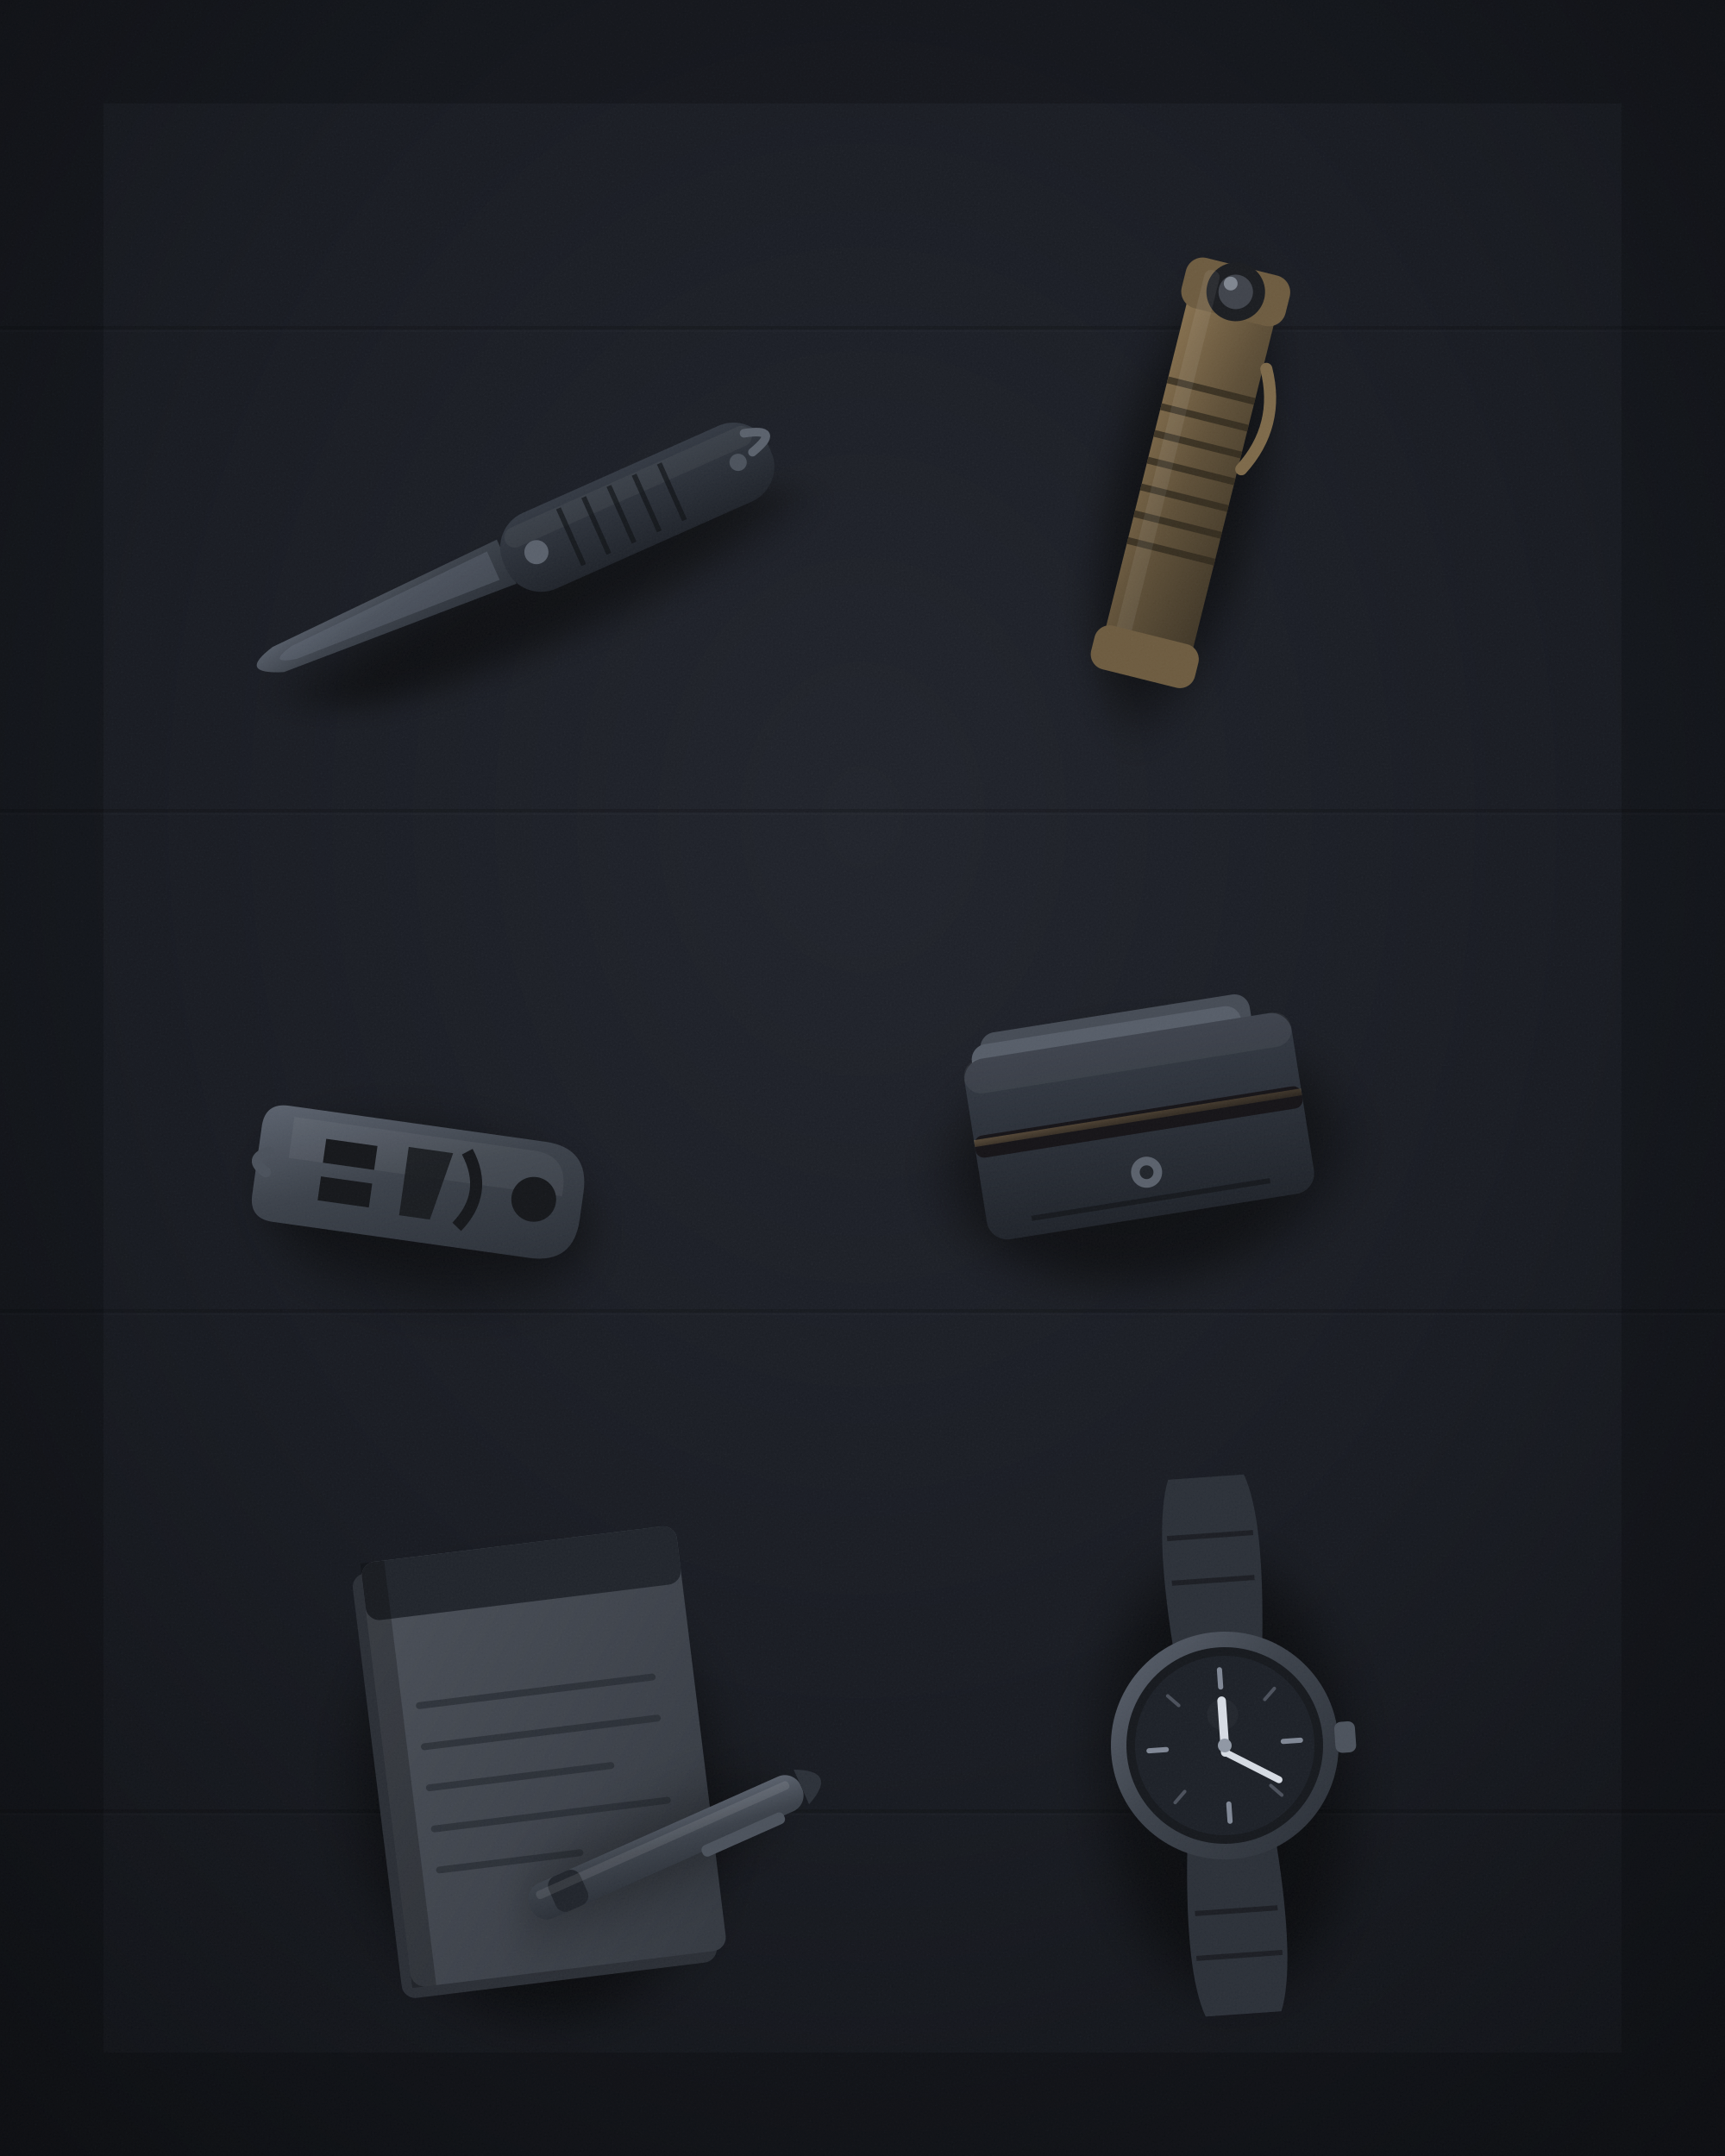
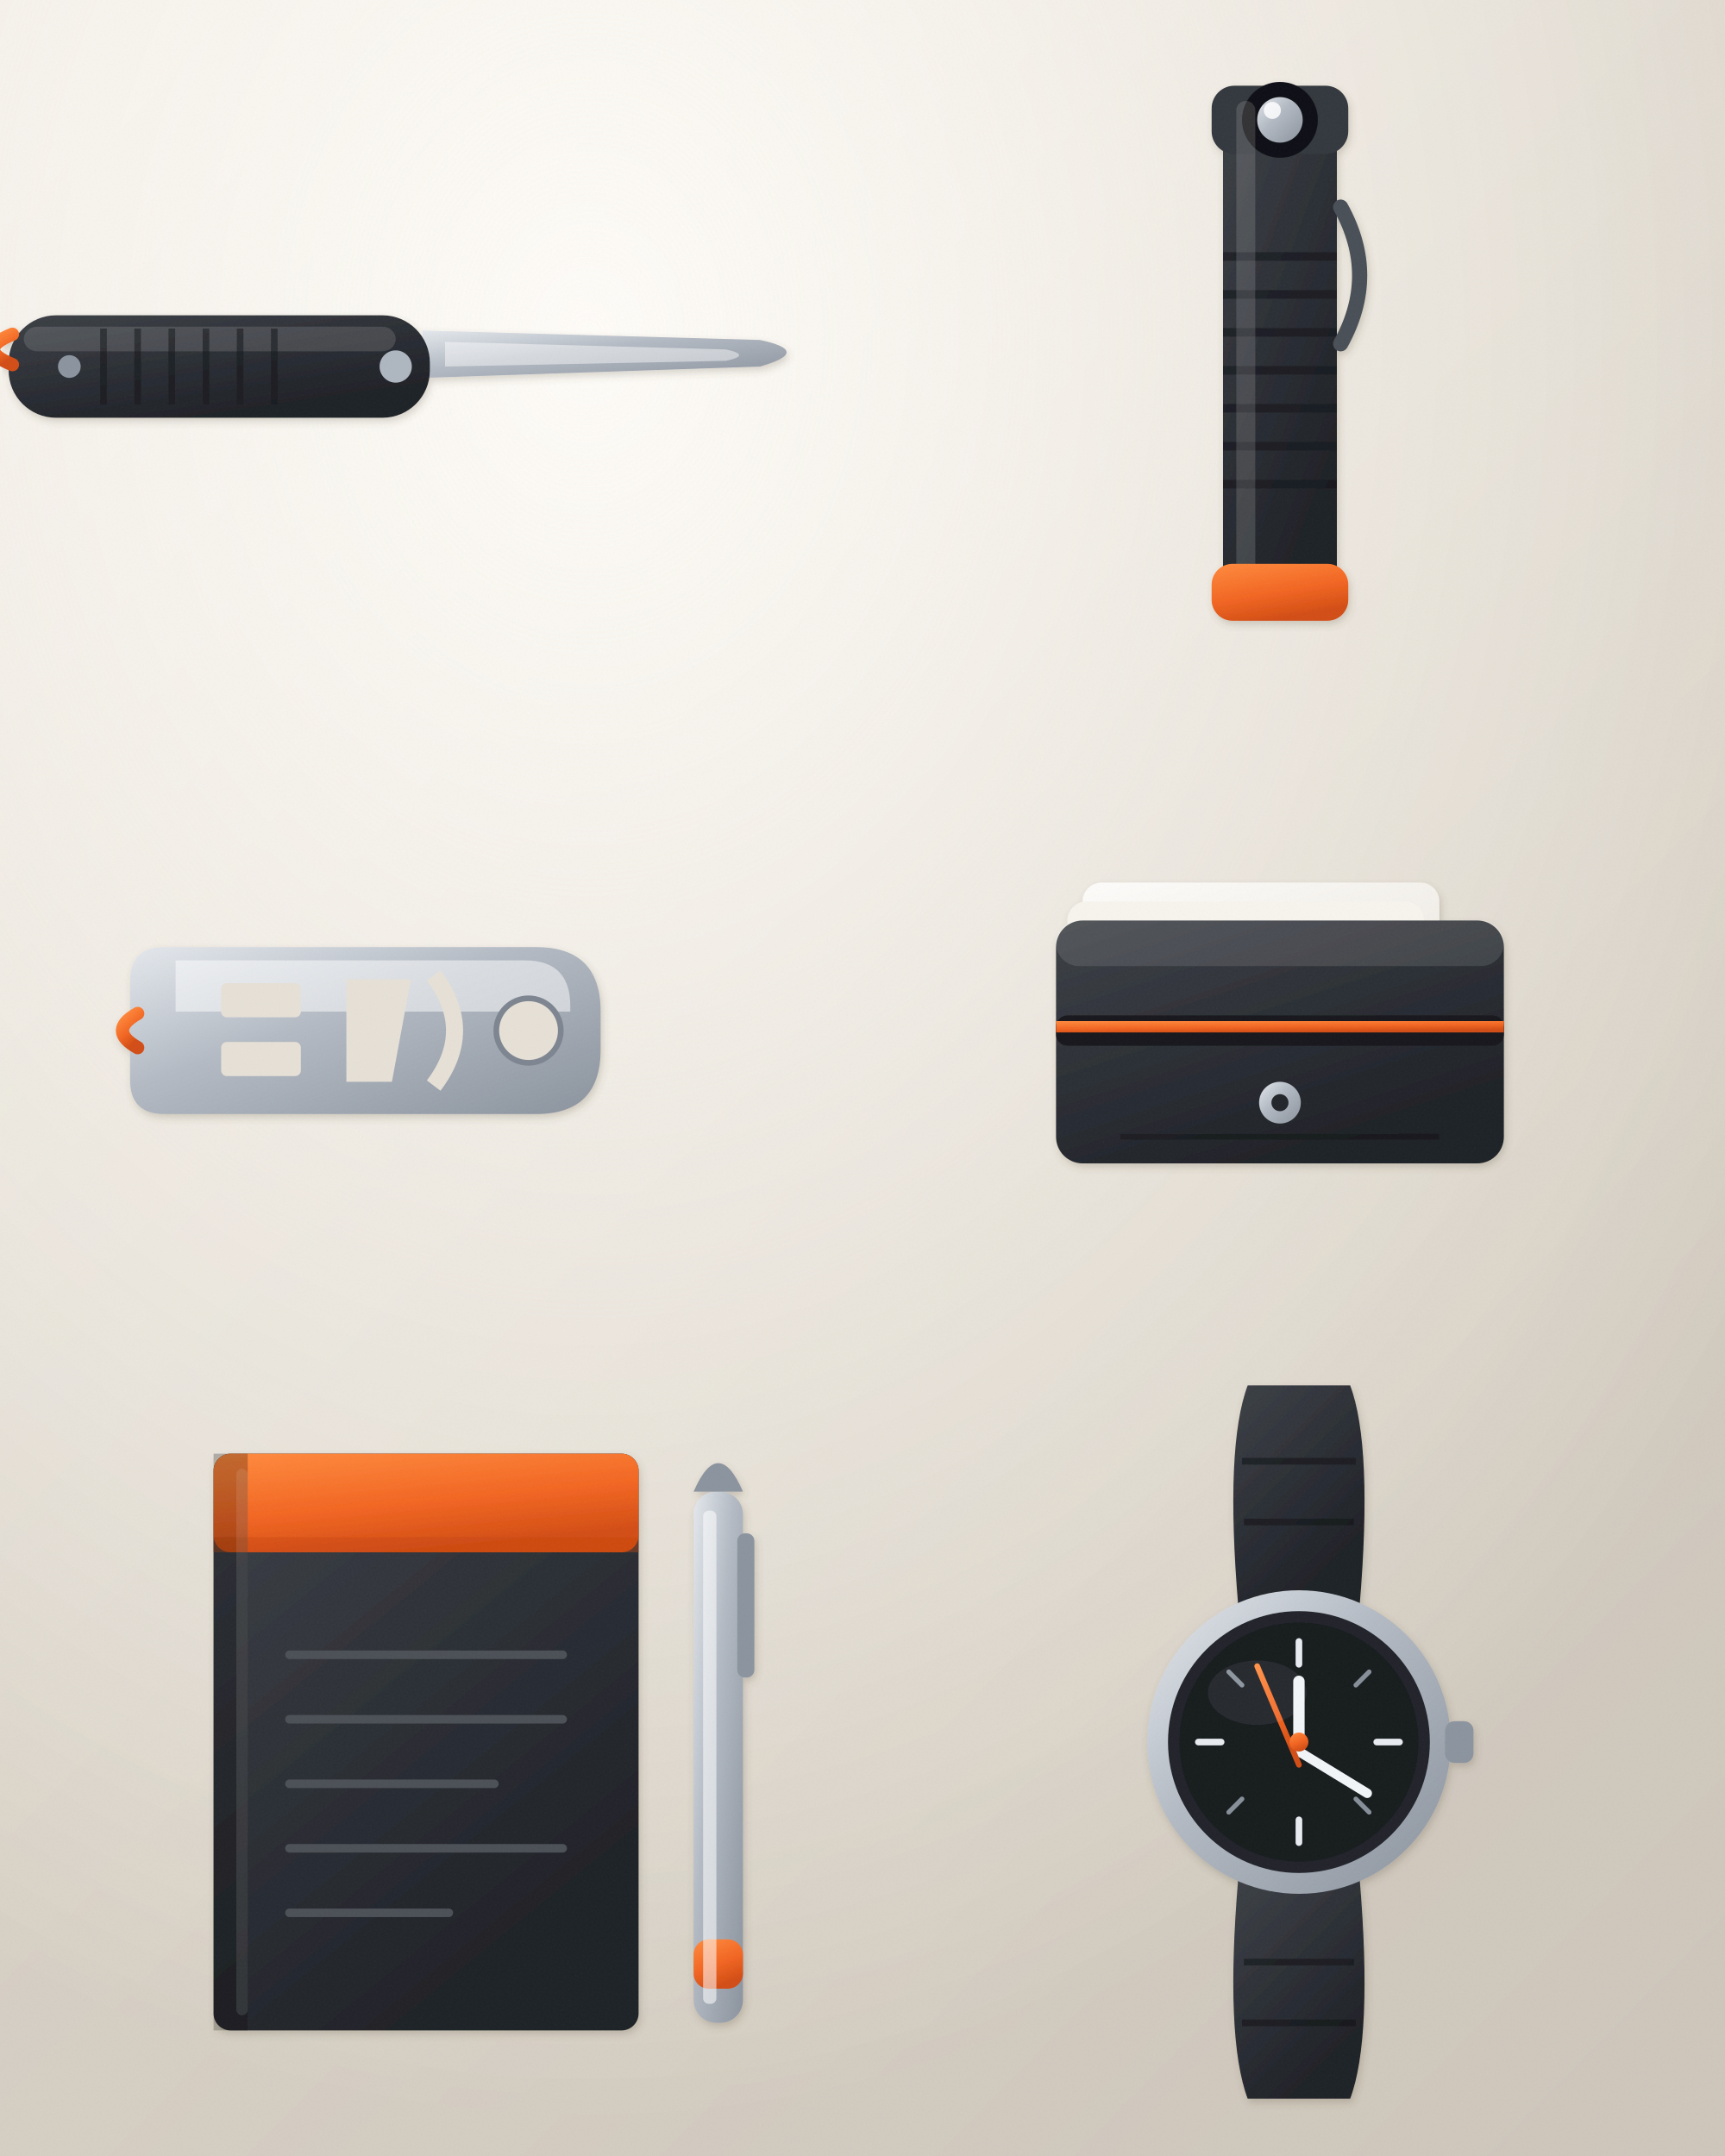
<svg xmlns="http://www.w3.org/2000/svg" viewBox="0 0 1000 1250" width="1000" height="1250" role="img" aria-label="Stylizowana scena EDC">
  <defs>
-     <radialGradient id="surface" cx="50%" cy="38%" r="78%">
-       <stop offset="0%" stop-color="#20232b" />
-       <stop offset="55%" stop-color="#171a21" />
-       <stop offset="100%" stop-color="#0e1015" />
+     <linearGradient id="surface" x1="0.1" y1="0" x2="0.9" y2="1">
+       <stop offset="0%" stop-color="#f0ebe3" />
+       <stop offset="45%" stop-color="#e6e0d6" />
+       <stop offset="100%" stop-color="#d9d2c7" />
+     </linearGradient>
+     <radialGradient id="light" cx="34%" cy="16%" r="82%">
+       <stop offset="0%" stop-color="#fffdf9" stop-opacity="0.95" />
+       <stop offset="55%" stop-color="#fffdf9" stop-opacity="0.25" />
+       <stop offset="100%" stop-color="#b9b1a4" stop-opacity="0.34" />
    </radialGradient>
+     <linearGradient id="body" x1="0" y1="0" x2="0.6" y2="1">
+       <stop offset="0%" stop-color="#3c4046" />
+       <stop offset="55%" stop-color="#2a2d33" />
+       <stop offset="100%" stop-color="#1d2025" />
+     </linearGradient>
    <linearGradient id="steel" x1="0" y1="0" x2="1" y2="1">
-       <stop offset="0%" stop-color="#5b626e" />
-       <stop offset="45%" stop-color="#3b414a" />
-       <stop offset="100%" stop-color="#2a2f37" />
+       <stop offset="0%" stop-color="#e4e8ed" />
+       <stop offset="42%" stop-color="#b3bac3" />
+       <stop offset="100%" stop-color="#8b939e" />
    </linearGradient>
-     <linearGradient id="dark" x1="0" y1="0" x2="0" y2="1">
-       <stop offset="0%" stop-color="#333943" />
-       <stop offset="100%" stop-color="#1f232a" />
+     <linearGradient id="orange" x1="0" y1="0" x2="0.4" y2="1">
+       <stop offset="0%" stop-color="#ff8a3d" />
+       <stop offset="60%" stop-color="#f26522" />
+       <stop offset="100%" stop-color="#d24d13" />
    </linearGradient>
-     <linearGradient id="brass" x1="0" y1="0" x2="1" y2="1">
-       <stop offset="0%" stop-color="#8a7350" />
-       <stop offset="50%" stop-color="#5e4f37" />
-       <stop offset="100%" stop-color="#3d3425" />
+     <linearGradient id="card" x1="0" y1="0" x2="0.5" y2="1">
+       <stop offset="0%" stop-color="#fdfcfa" />
+       <stop offset="100%" stop-color="#e8e3da" />
    </linearGradient>
-     <linearGradient id="paper" x1="0" y1="0" x2="1" y2="1">
-       <stop offset="0%" stop-color="#4a4f58" />
-       <stop offset="100%" stop-color="#333840" />
-     </linearGradient>
-     <filter id="soft" x="-40%" y="-40%" width="180%" height="180%">
-       <feGaussianBlur stdDeviation="14" />
+     <filter id="drop" x="-30%" y="-30%" width="170%" height="170%">
+       <feDropShadow dx="5" dy="11" stdDeviation="10" flood-color="#57503f" flood-opacity="0.30" />
+       <feDropShadow dx="1" dy="2" stdDeviation="2" flood-color="#57503f" flood-opacity="0.22" />
    </filter>
    <filter id="grain">
-       <feTurbulence type="fractalNoise" baseFrequency="0.9" numOctaves="3" result="n" />
+       <feTurbulence type="fractalNoise" baseFrequency="0.85" numOctaves="4" result="n" />
      <feColorMatrix in="n" type="saturate" values="0" />
      <feComponentTransfer>
-         <feFuncA type="linear" slope="0.055" />
+         <feFuncA type="linear" slope="0.05" />
      </feComponentTransfer>
    </filter>
  </defs>
  <rect width="1000" height="1250" fill="url(#surface)" />
-   <g opacity="0.5">
-     <path d="M0 190 H1000 M0 470 H1000 M0 760 H1000 M0 1050 H1000" stroke="#000" stroke-opacity="0.35" stroke-width="2" />
-     <path d="M0 192 H1000 M0 472 H1000 M0 762 H1000 M0 1052 H1000" stroke="#fff" stroke-opacity="0.025" stroke-width="1" />
-   </g>
-   <g transform="translate(300 325) rotate(-24)">
-     <ellipse cx="6" cy="26" rx="150" ry="26" fill="#000" opacity="0.5" filter="url(#soft)" />
-     <path d="M-6 -16 L-150 -12 Q-176 -6 -150 4 L-6 12 Z" fill="url(#steel)" />
-     <path d="M-14 -12 L-140 -8 Q-158 -4 -140 0 L-14 6 Z" fill="#6b7382" opacity="0.35" />
-     <rect x="-8" y="-24" width="168" height="48" rx="22" fill="url(#dark)" />
-     <rect x="-2" y="-19" width="156" height="12" rx="6" fill="#fff" opacity="0.045" />
-     <g stroke="#0d0f13" stroke-width="3" opacity="0.65">
-       <path d="M34 -18 V18 M50 -18 V18 M66 -18 V18 M82 -18 V18 M98 -18 V18" />
+   <rect width="1000" height="1250" fill="url(#light)" />
+   <g transform="translate(500 625) scale(1.1) translate(-500 -625)">
+     <g transform="translate(250 250)" filter="url(#drop)">
+       <path d="M18 -19 L196 -14 Q224 -8 196 0 L18 6 Z" fill="url(#steel)" />
+       <path d="M30 -13 L178 -9 Q192 -6 178 -3 L30 0 Z" fill="#fff" opacity="0.45" />
+       <rect x="-200" y="-27" width="222" height="54" rx="25" fill="url(#body)" />
+       <rect x="-192" y="-21" width="196" height="13" rx="7" fill="#fff" opacity="0.13" />
+       <g stroke="#14161a" stroke-width="3.5" opacity="0.55">
+         <path d="M-150 -20 V20 M-132 -20 V20 M-114 -20 V20 M-96 -20 V20 M-78 -20 V20 M-60 -20 V20" />
+       </g>
+       <circle cx="4" cy="0" r="8.5" fill="#aeb6c0" />
+       <circle cx="-168" cy="0" r="6" fill="#8b939e" />
+       <path d="M-198 -17 q-20 8 0 16" fill="none" stroke="url(#orange)" stroke-width="7" stroke-linecap="round" />
    </g>
-     <circle cx="12" cy="0" r="7" fill="#5a616c" />
-     <circle cx="140" cy="0" r="5" fill="#4b525c" />
-     <path d="M150 -14 q22 6 0 12" stroke="#5a616c" stroke-width="5" fill="none" stroke-linecap="round" />
-   </g>
-   <g transform="translate(690 275) rotate(14)">
-     <ellipse cx="0" cy="18" rx="42" ry="126" fill="#000" opacity="0.5" filter="url(#soft)" />
-     <rect x="-26" y="-118" width="52" height="236" rx="14" fill="url(#brass)" />
-     <rect x="-31" y="-124" width="62" height="30" rx="10" fill="#6d5b3f" />
-     <circle cx="0" cy="-109" r="17" fill="#1a1c20" />
-     <circle cx="0" cy="-109" r="10" fill="#3f434b" />
-     <circle cx="-4" cy="-113" r="4" fill="#9aa2ae" opacity="0.7" />
-     <g stroke="#2c2519" stroke-width="4" opacity="0.75">
-       <path d="M-26 -50 H26 M-26 -34 H26 M-26 -18 H26 M-26 -2 H26 M-26 14 H26 M-26 30 H26 M-26 46 H26" />
+     <g transform="translate(720 250)" filter="url(#drop)">
+       <rect x="-30" y="-140" width="60" height="272" rx="15" fill="url(#body)" />
+       <rect x="-36" y="-148" width="72" height="36" rx="12" fill="#33373d" />
+       <circle cx="0" cy="-130" r="20" fill="#0f1114" />
+       <circle cx="0" cy="-130" r="12" fill="url(#steel)" />
+       <circle cx="-4" cy="-135" r="4.5" fill="#fff" opacity="0.85" />
+       <g stroke="#12141a" stroke-width="4.5" opacity="0.6">
+         <path d="M-30 -58 H30 M-30 -38 H30 M-30 -18 H30 M-30 2 H30 M-30 22 H30 M-30 42 H30 M-30 62 H30" />
+       </g>
+       <rect x="-23" y="-140" width="10" height="272" rx="5" fill="#fff" opacity="0.14" />
+       <rect x="-36" y="104" width="72" height="30" rx="11" fill="url(#orange)" />
+       <path d="M32 -84 q20 36 0 72" fill="none" stroke="#4a4f57" stroke-width="8" stroke-linecap="round" />
    </g>
-     <rect x="-20" y="-118" width="9" height="236" rx="4" fill="#fff" opacity="0.07" />
-     <rect x="-31" y="96" width="62" height="26" rx="9" fill="#6d5b3f" />
-     <path d="M28 -70 q16 30 0 60" stroke="#7d6949" stroke-width="7" fill="none" stroke-linecap="round" />
-   </g>
-   <g transform="translate(250 687) rotate(8)">
-     <ellipse cx="0" cy="16" rx="96" ry="46" fill="#000" opacity="0.5" filter="url(#soft)" />
-     <path d="M-88 -34 h150 q26 0 26 26 v16 q0 26 -26 26 h-150 q-14 0 -14 -14 v-40 q0 -14 14 -14 z" fill="url(#steel)" />
-     <path d="M-84 -28 h140 q20 0 20 20 v4 h-160 z" fill="#fff" opacity="0.05" />
-     <circle cx="60" cy="0" r="13" fill="#14161a" />
-     <path d="M-64 -18 h30 v14 h-30 z" fill="#14161a" />
-     <path d="M-64 4 h30 v14 h-30 z" fill="#14161a" />
-     <path d="M-16 -20 l26 0 l-8 40 l-18 0 z" fill="#14161a" opacity="0.85" />
-     <path d="M18 -22 q16 22 0 44" stroke="#14161a" stroke-width="7" fill="none" />
-     <path d="M-96 -6 q-12 6 0 12" stroke="#4a515b" stroke-width="6" fill="none" stroke-linecap="round" />
-   </g>
-   <g transform="translate(660 650) rotate(-9)">
-     <ellipse cx="0" cy="22" rx="112" ry="72" fill="#000" opacity="0.5" filter="url(#soft)" />
-     <rect x="-84" y="-64" width="158" height="98" rx="9" fill="#454b55" />
-     <rect x="-90" y="-58" width="158" height="98" rx="9" fill="#565d68" />
-     <rect x="-96" y="-50" width="192" height="106" rx="12" fill="url(#dark)" />
-     <rect x="-96" y="-50" width="192" height="20" rx="10" fill="#fff" opacity="0.05" />
-     <rect x="-96" y="-6" width="192" height="13" rx="5" fill="#141216" />
-     <rect x="-96" y="-4" width="192" height="4" fill="url(#brass)" opacity="0.55" />
-     <circle cx="0" cy="30" r="9" fill="#5a616c" />
-     <circle cx="0" cy="30" r="4" fill="#20242a" />
-     <path d="M-70 46 h140" stroke="#0d0f13" stroke-width="3" opacity="0.6" />
-   </g>
-   <g transform="translate(310 1025)">
-     <g transform="rotate(-7)">
-       <ellipse cx="0" cy="16" rx="104" ry="132" fill="#000" opacity="0.5" filter="url(#soft)" />
-       <rect x="-92" y="-124" width="184" height="248" rx="8" fill="#2a2e35" />
-       <rect x="-86" y="-130" width="184" height="248" rx="8" fill="url(#paper)" />
-       <rect x="-86" y="-130" width="184" height="34" rx="8" fill="#20242b" />
-       <rect x="-64" y="-46" width="140" height="4" rx="2" fill="#20242b" opacity="0.6" />
-       <rect x="-64" y="-22" width="140" height="4" rx="2" fill="#20242b" opacity="0.6" />
-       <rect x="-64" y="2" width="110" height="4" rx="2" fill="#20242b" opacity="0.6" />
-       <rect x="-64" y="26" width="140" height="4" rx="2" fill="#20242b" opacity="0.6" />
-       <rect x="-64" y="50" width="86" height="4" rx="2" fill="#20242b" opacity="0.6" />
-       <rect x="-86" y="-130" width="14" height="248" fill="#000" opacity="0.25" />
+     <g transform="translate(250 600)" filter="url(#drop)">
+       <path d="M-118 -44 h196 q34 0 34 34 v20 q0 34 -34 34 h-196 q-18 0 -18 -18 v-52 q0 -18 18 -18 z" fill="url(#steel)" />
+       <path d="M-112 -37 h184 q24 0 24 24 v3 h-208 z" fill="#fff" opacity="0.5" />
+       <circle cx="74" cy="0" r="17" fill="#e6e0d6" />
+       <circle cx="74" cy="0" r="17" fill="none" stroke="#7d8590" stroke-width="3" />
+       <rect x="-88" y="-25" width="42" height="18" rx="3" fill="#e6e0d6" />
+       <rect x="-88" y="6" width="42" height="18" rx="3" fill="#e6e0d6" />
+       <path d="M-22 -27 l34 0 l-10 54 l-24 0 z" fill="#e6e0d6" />
+       <path d="M24 -29 q22 29 0 58" fill="none" stroke="#e6e0d6" stroke-width="9" />
+       <path d="M-132 -9 q-16 9 0 18" fill="none" stroke="url(#orange)" stroke-width="7" stroke-linecap="round" />
    </g>
-     <g transform="translate(76 46) rotate(66)">
-       <ellipse cx="0" cy="8" rx="14" ry="88" fill="#000" opacity="0.45" filter="url(#soft)" />
-       <rect x="-11" y="-86" width="22" height="172" rx="10" fill="url(#steel)" />
-       <path d="M-11 -86 q11 -24 22 0 z" fill="#2b3038" />
-       <rect x="-11" y="52" width="22" height="20" rx="6" fill="#20242b" />
-       <rect x="8" y="-70" width="7" height="52" rx="3" fill="#4b525c" />
-       <rect x="-7" y="-80" width="5" height="160" rx="2" fill="#fff" opacity="0.09" />
+     <g transform="translate(720 600)" filter="url(#drop)">
+       <rect x="-104" y="-78" width="188" height="118" rx="10" fill="url(#card)" />
+       <rect x="-112" y="-68" width="188" height="118" rx="10" fill="#f7f4ee" />
+       <rect x="-118" y="-58" width="236" height="128" rx="14" fill="url(#body)" />
+       <rect x="-118" y="-58" width="236" height="24" rx="12" fill="#fff" opacity="0.11" />
+       <rect x="-118" y="-8" width="236" height="16" rx="6" fill="#15171b" />
+       <rect x="-118" y="-5" width="236" height="6" fill="url(#orange)" />
+       <circle cx="0" cy="38" r="11" fill="url(#steel)" />
+       <circle cx="0" cy="38" r="4.5" fill="#22252a" />
+       <path d="M-84 56 h168" stroke="#0f1114" stroke-width="3" opacity="0.5" />
+     </g>
+     <g transform="translate(270 975)">
+       <g filter="url(#drop)">
+         <rect x="-112" y="-152" width="224" height="304" rx="9" fill="url(#body)" />
+         <rect x="-112" y="-152" width="224" height="52" rx="9" fill="url(#orange)" />
+         <rect x="-112" y="-108" width="224" height="8" fill="#c9450f" opacity="0.4" />
+         <g stroke="#4b5057" stroke-width="4.5" stroke-linecap="round">
+           <path d="M-72 -46 H72 M-72 -12 H72 M-72 22 H36 M-72 56 H72 M-72 90 H12" />
+         </g>
+         <rect x="-112" y="-152" width="18" height="304" fill="#000" opacity="0.24" />
+         <rect x="-100" y="-144" width="6" height="288" rx="3" fill="#fff" opacity="0.10" />
+       </g>
+       <g transform="translate(154 8)" filter="url(#drop)">
+         <rect x="-13" y="-140" width="26" height="280" rx="12" fill="url(#steel)" />
+         <path d="M-13 -140 q13 -30 26 0 z" fill="#8b939e" />
+         <rect x="-13" y="96" width="26" height="26" rx="8" fill="url(#orange)" />
+         <rect x="10" y="-118" width="9" height="76" rx="4" fill="#8b939e" />
+         <rect x="-8" y="-130" width="7" height="260" rx="3" fill="#fff" opacity="0.55" />
+       </g>
+     </g>
+     <g transform="translate(730 975)" filter="url(#drop)">
+       <path d="M-32 -72 q-7 -84 5 -116 h54 q12 32 5 116 z" fill="url(#body)" />
+       <path d="M-32 72 q-7 84 5 116 h54 q12 -32 5 -116 z" fill="url(#body)" />
+       <g stroke="#0f1114" stroke-width="3.5" opacity="0.55">
+         <path d="M-29 -116 h58 M-30 -148 h60 M-29 116 h58 M-30 148 h60" />
+       </g>
+       <circle cx="0" cy="0" r="80" fill="url(#steel)" />
+       <circle cx="0" cy="0" r="69" fill="#20242a" />
+       <circle cx="0" cy="0" r="63" fill="#161a1f" />
+       <g stroke="#e8ecf1" stroke-width="3.5" stroke-linecap="round">
+         <path d="M0 -53 V-41 M0 53 V41 M-53 0 H-41 M53 0 H41" />
+       </g>
+       <g stroke="#9aa2ad" stroke-width="2.5" stroke-linecap="round" opacity="0.85">
+         <path d="M37 -37 l-7 7 M-37 -37 l7 7 M37 37 l-7 -7 M-37 37 l7 -7" />
+       </g>
+       <path d="M0 5 V-32" stroke="#f2f5f8" stroke-width="6" stroke-linecap="round" />
+       <path d="M0 5 L36 27" stroke="#f2f5f8" stroke-width="5" stroke-linecap="round" />
+       <path d="M0 12 L-22 -40" stroke="url(#orange)" stroke-width="3" stroke-linecap="round" />
+       <circle cx="0" cy="0" r="5" fill="url(#orange)" />
+       <rect x="77" y="-11" width="15" height="22" rx="5" fill="#8b939e" />
+       <ellipse cx="-22" cy="-26" rx="26" ry="17" fill="#fff" opacity="0.07" />
    </g>
  </g>
-   <g transform="translate(710 1012) rotate(-4)">
-     <ellipse cx="0" cy="18" rx="72" ry="128" fill="#000" opacity="0.5" filter="url(#soft)" />
-     <path d="M-26 -60 q-6 -70 4 -96 h44 q10 26 4 96 z" fill="#2b3038" />
-     <path d="M-26 60 q-6 70 4 96 h44 q10 -26 4 -96 z" fill="#2b3038" />
-     <g stroke="#14161a" stroke-width="3" opacity="0.7">
-       <path d="M-24 -96 h48 M-25 -122 h50 M-24 96 h48 M-25 122 h50" />
-     </g>
-     <circle cx="0" cy="0" r="66" fill="url(#steel)" />
-     <circle cx="0" cy="0" r="57" fill="#15181d" />
-     <circle cx="0" cy="0" r="52" fill="#1c2027" />
-     <g stroke="#7f8795" stroke-width="3" stroke-linecap="round">
-       <path d="M0 -44 V-34 M0 44 V34 M-44 0 H-34 M44 0 H34" />
-     </g>
-     <g stroke="#565d68" stroke-width="2" stroke-linecap="round" opacity="0.8">
-       <path d="M31 -31 l-6 6 M-31 -31 l6 6 M31 31 l-6 -6 M-31 31 l6 -6" />
-     </g>
-     <path d="M0 4 V-26" stroke="#d6dbe3" stroke-width="5" stroke-linecap="round" />
-     <path d="M0 4 L30 22" stroke="#d6dbe3" stroke-width="4" stroke-linecap="round" />
-     <circle cx="0" cy="0" r="4" fill="#8f97a4" />
-     <rect x="64" y="-9" width="12" height="18" rx="4" fill="#4b525c" />
-     <circle cx="0" cy="-18" r="9" fill="#fff" opacity="0.03" />
-   </g>
-   <rect width="1000" height="1250" fill="url(#surface)" opacity="0" />
-   <rect width="1000" height="1250" filter="url(#grain)" opacity="0.9" />
-   <rect width="1000" height="1250" fill="none" stroke="#000" stroke-width="120" opacity="0.18" />
+   <rect width="1000" height="1250" filter="url(#grain)" opacity="0.75" />
</svg>
